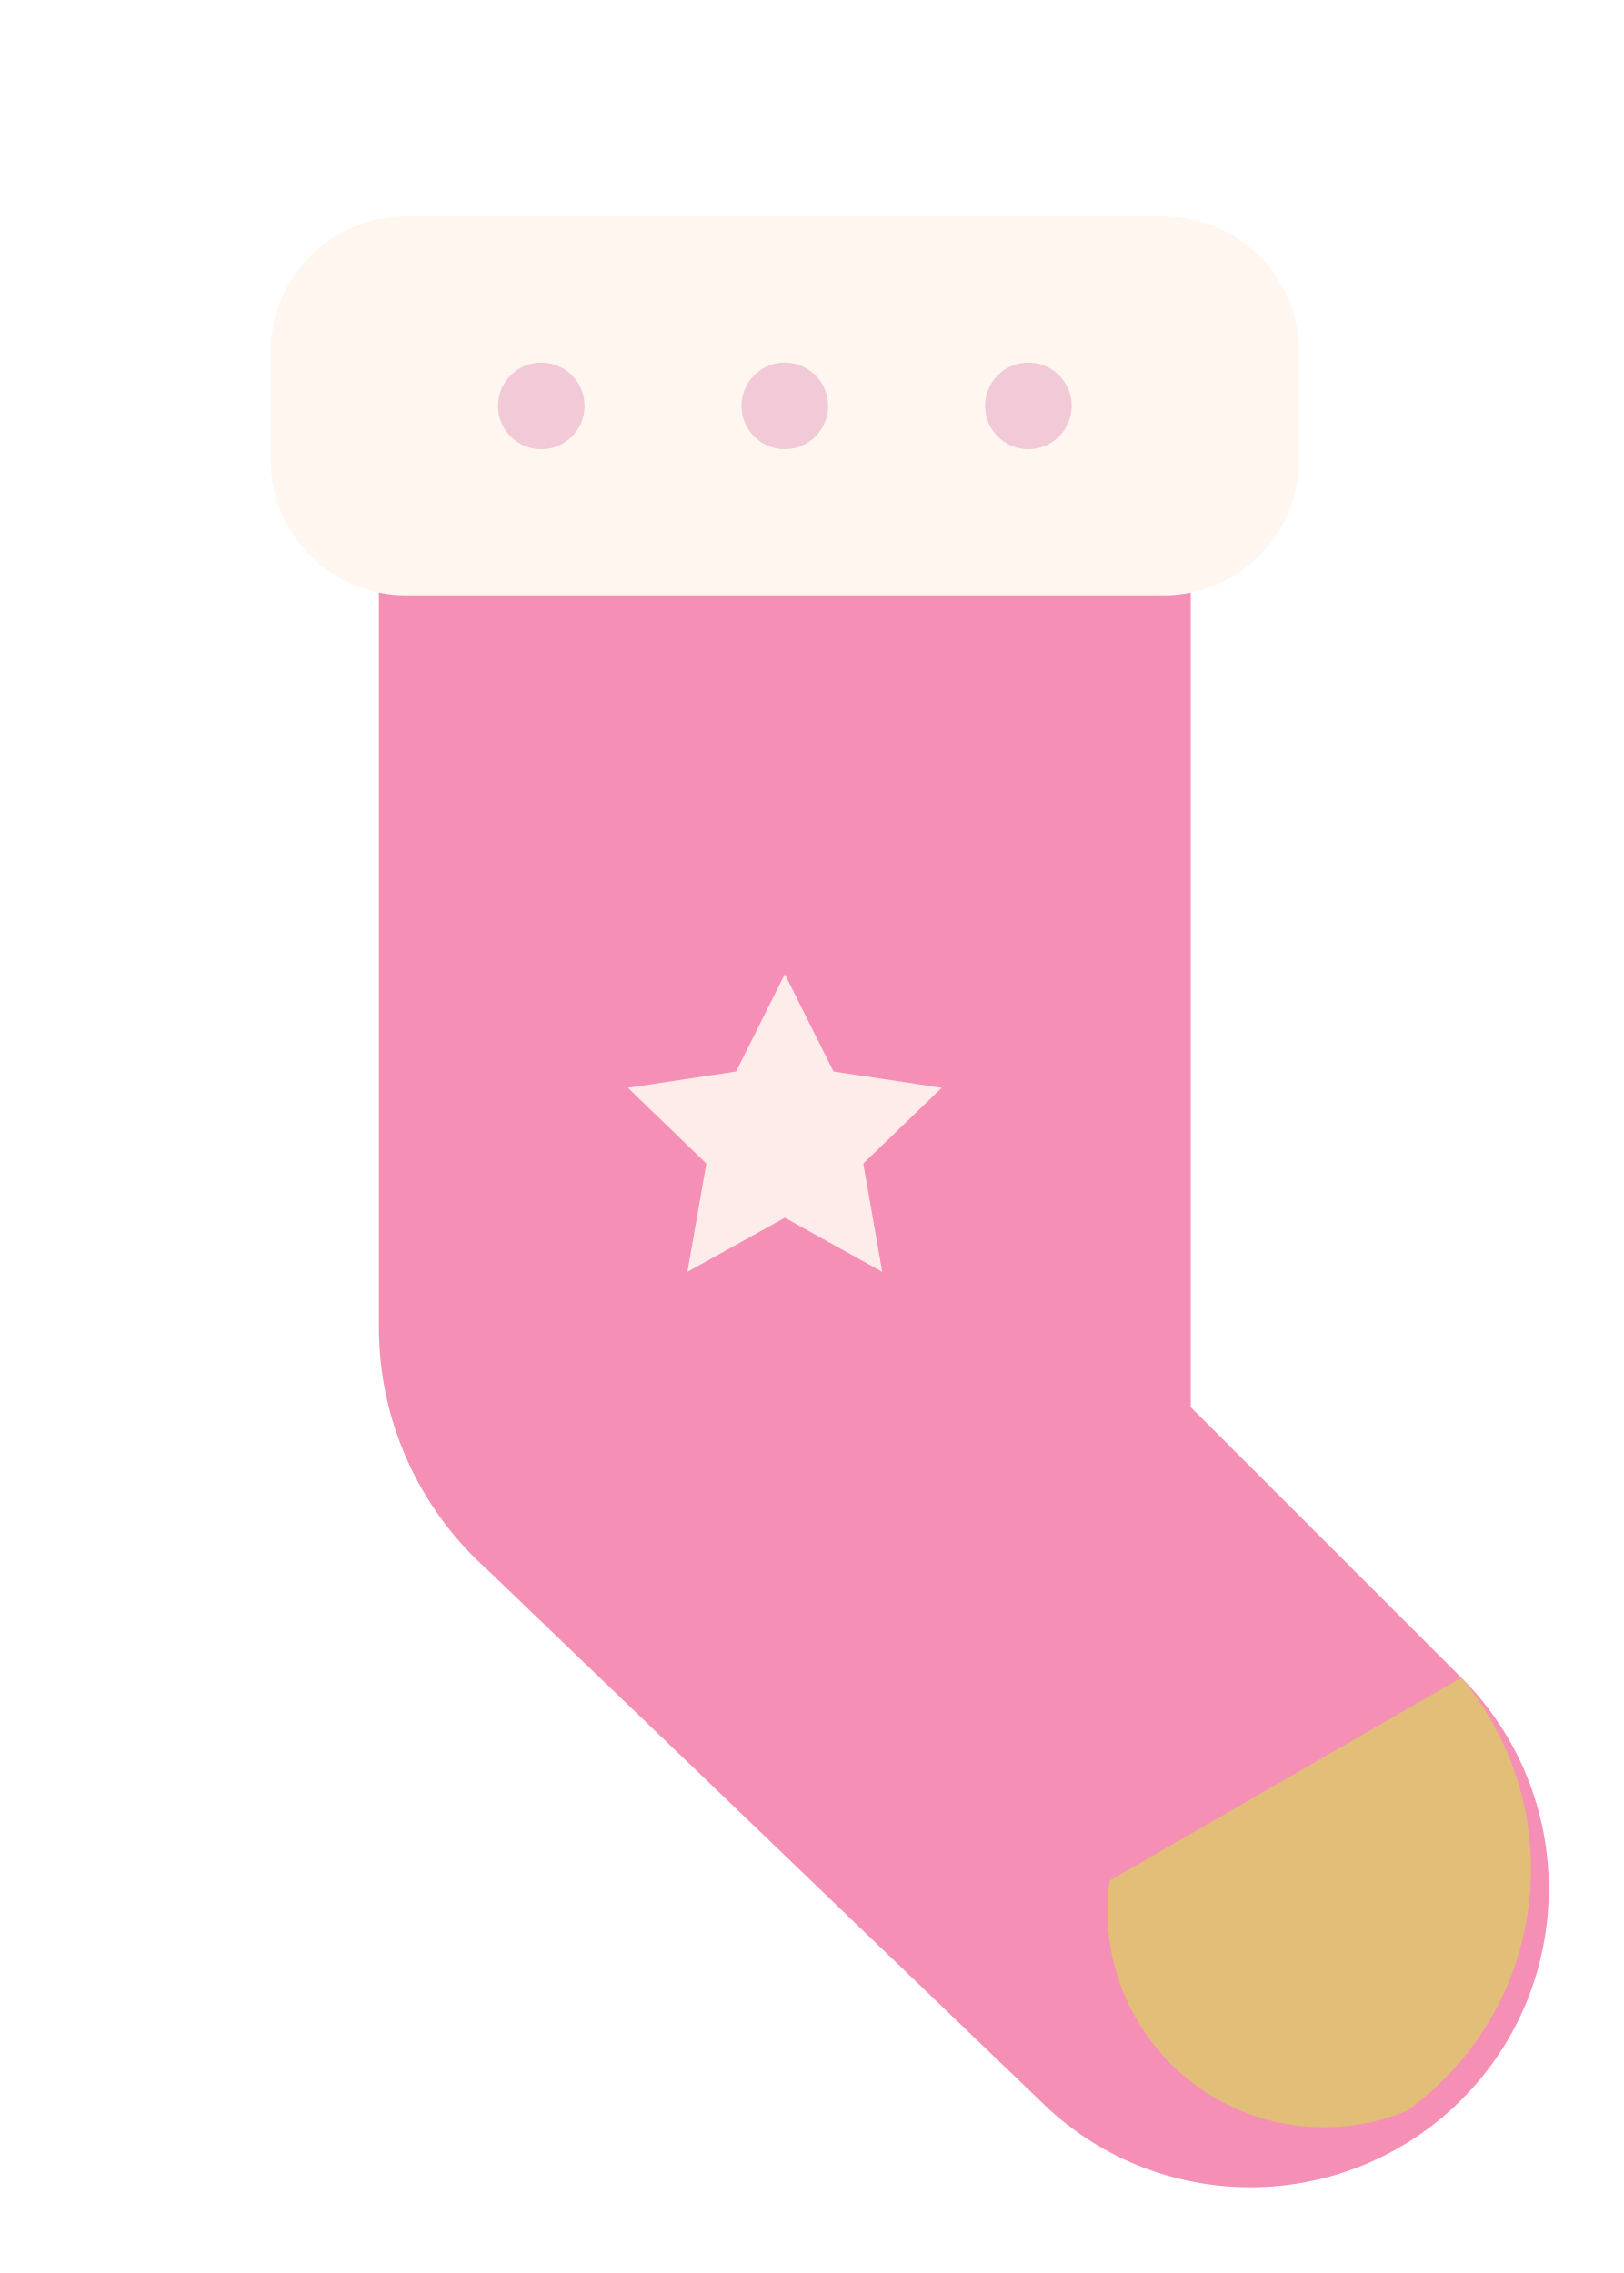
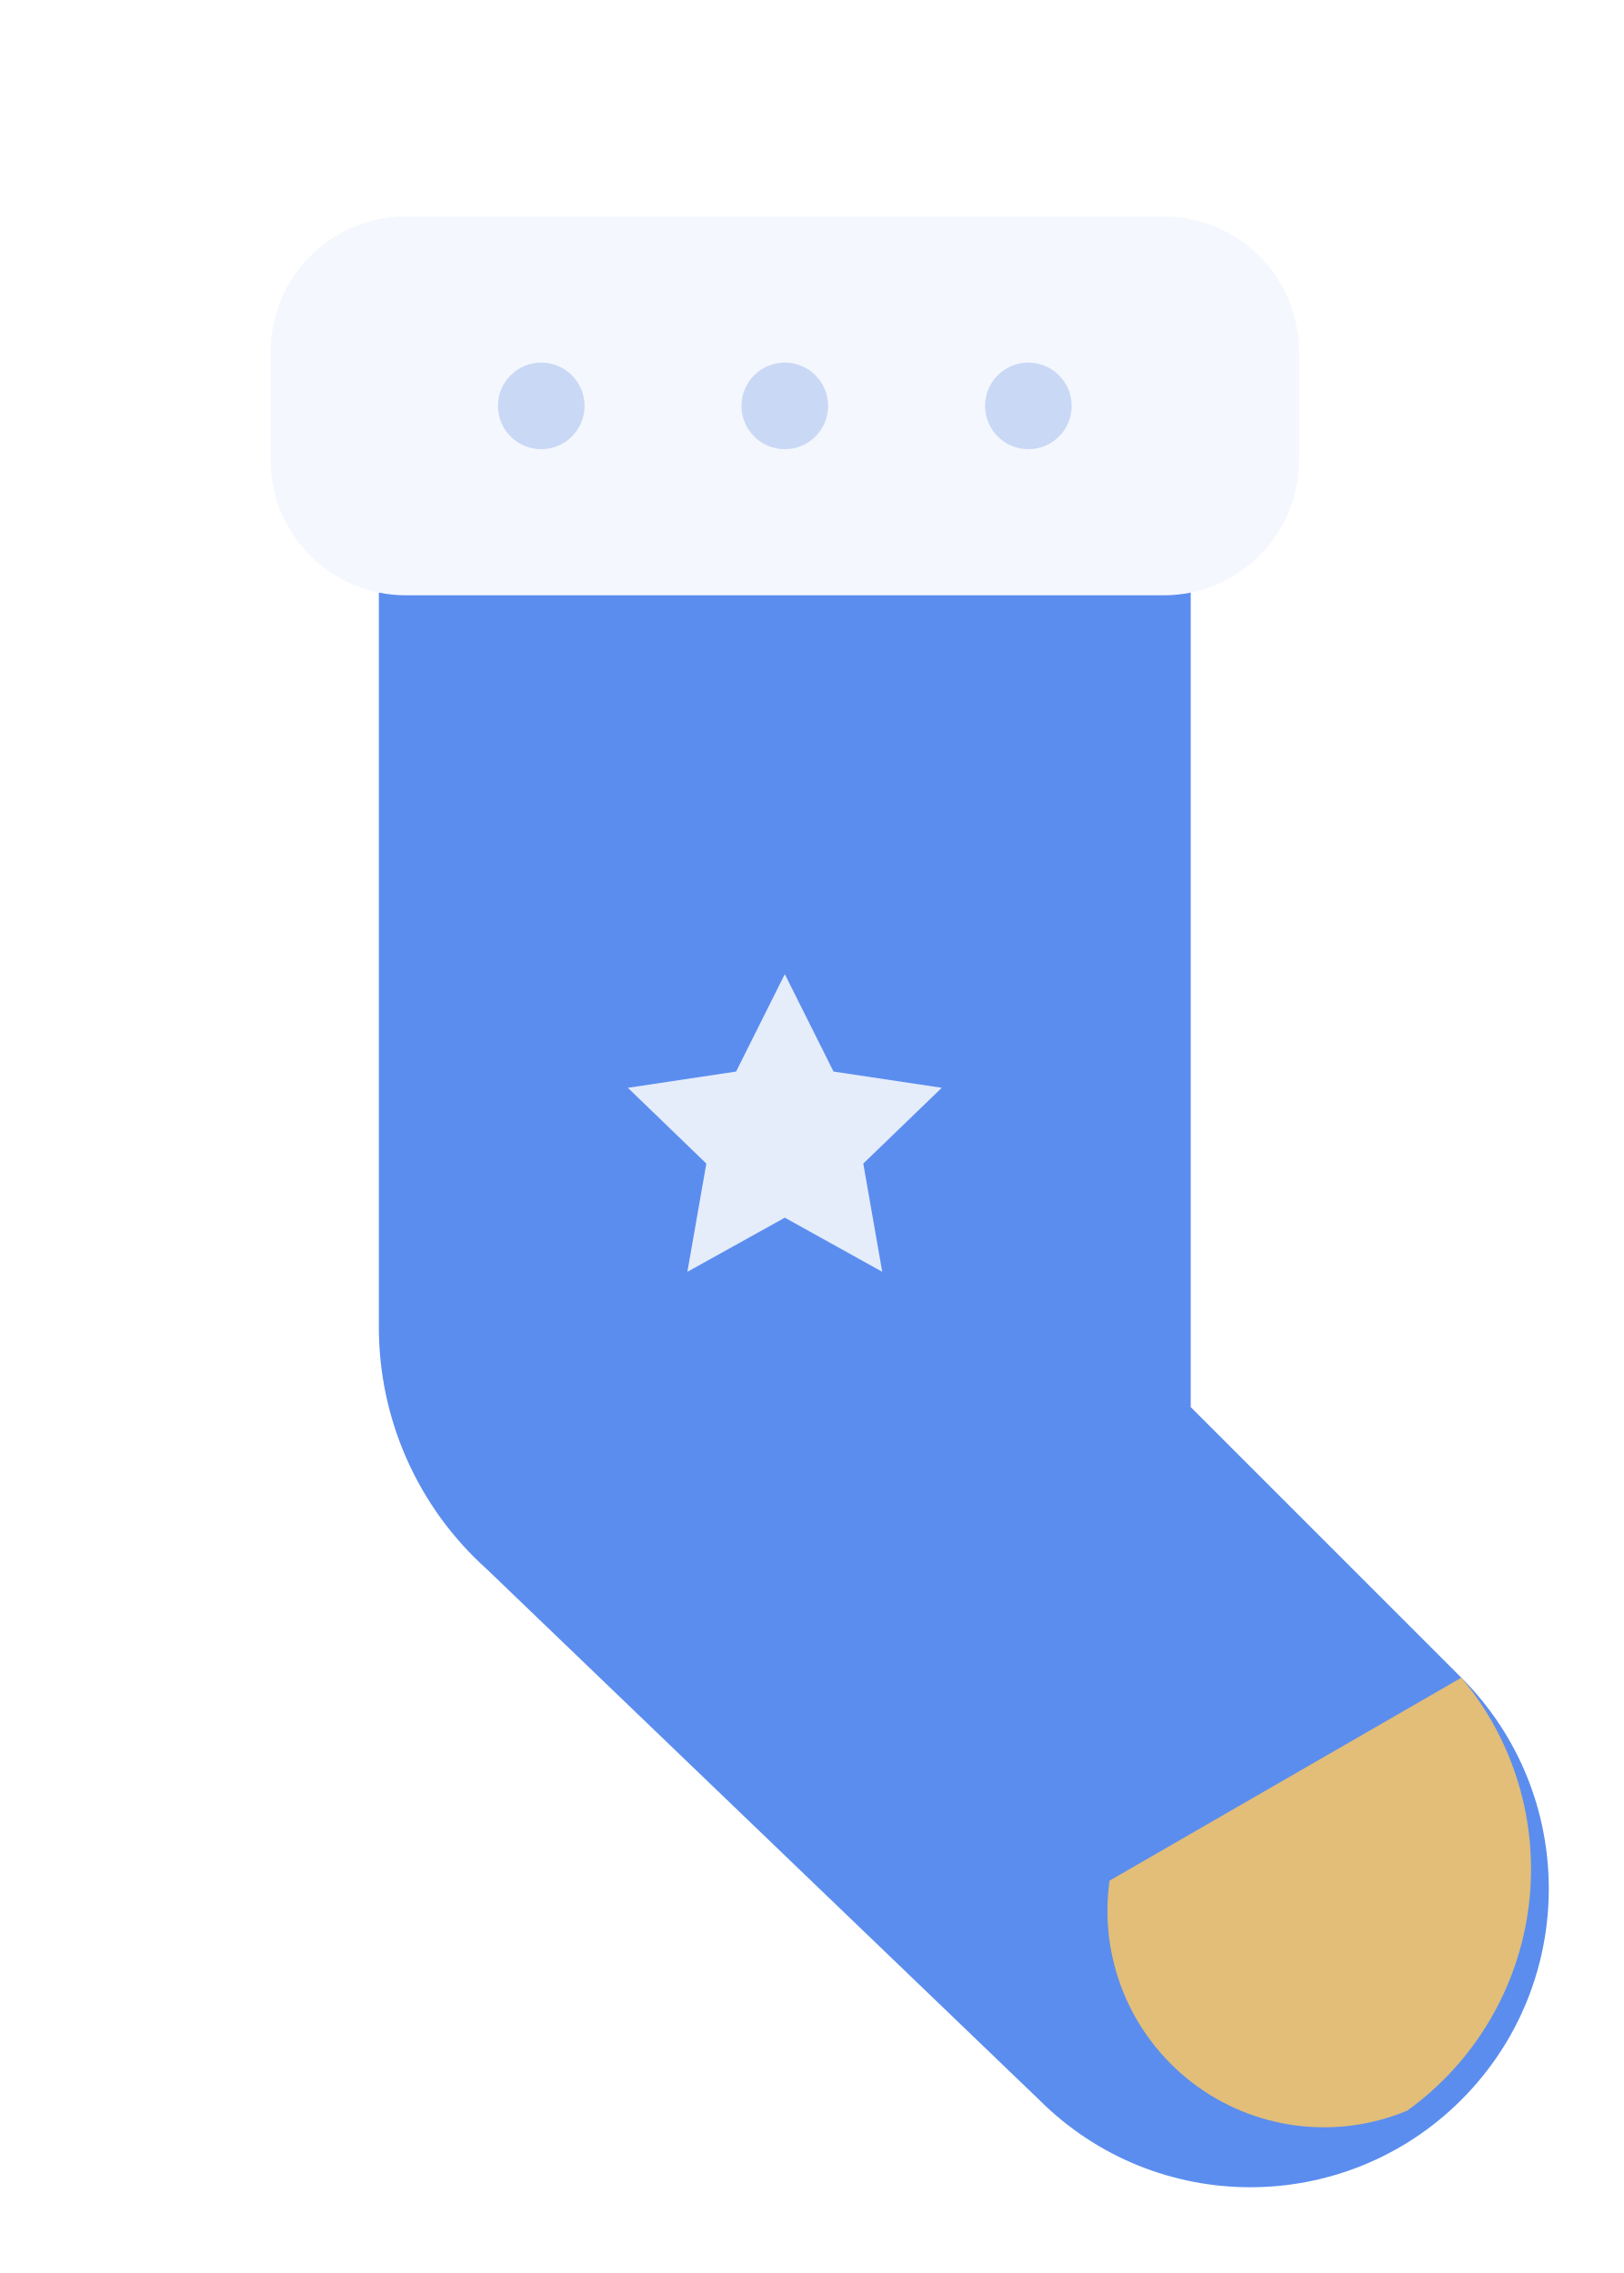
<svg xmlns="http://www.w3.org/2000/svg" viewBox="0 0 60 84">
-   <path d="M14 18h30v34l10 10a11 11 0 0 1-15.6 15.6L18 58a12 12 0 0 1-4-9z" fill="#f58fb5" />
-   <path d="M44 52l10 10a11 11 0 0 1-12 18" fill="none" stroke="#de487e" stroke-width="0" />
+   <path d="M14 18h30v34l10 10a11 11 0 0 1-15.6 15.6L18 58a12 12 0 0 1-4-9z" fill="#5b8def" />
+   <path d="M44 52l10 10a11 11 0 0 1-12 18" fill="none" stroke="#2563eb" stroke-width="0" />
  <path d="M41 69.5a8 8 0 0 0 11 8.5 11 11 0 0 0 2-16z" fill="#e2be78" />
-   <rect x="10" y="8" width="38" height="14" rx="5" fill="#fff6f0" />
-   <circle cx="20" cy="15" r="1.6" fill="#f2c9d6" />
-   <circle cx="29" cy="15" r="1.6" fill="#f2c9d6" />
-   <circle cx="38" cy="15" r="1.6" fill="#f2c9d6" />
-   <path d="M29 36l1.8 3.6 4 .6-2.9 2.8.7 4L29 45l-3.6 2 .7-4-2.9-2.8 4-.6z" fill="#fff6f0" opacity=".9" />
+   <rect x="10" y="8" width="38" height="14" rx="5" fill="#f4f7fd" />
+   <circle cx="20" cy="15" r="1.6" fill="#c9d8f5" />
+   <circle cx="29" cy="15" r="1.6" fill="#c9d8f5" />
+   <circle cx="38" cy="15" r="1.6" fill="#c9d8f5" />
+   <path d="M29 36l1.8 3.6 4 .6-2.9 2.8.7 4L29 45l-3.6 2 .7-4-2.9-2.8 4-.6z" fill="#f4f7fd" opacity=".9" />
</svg>
